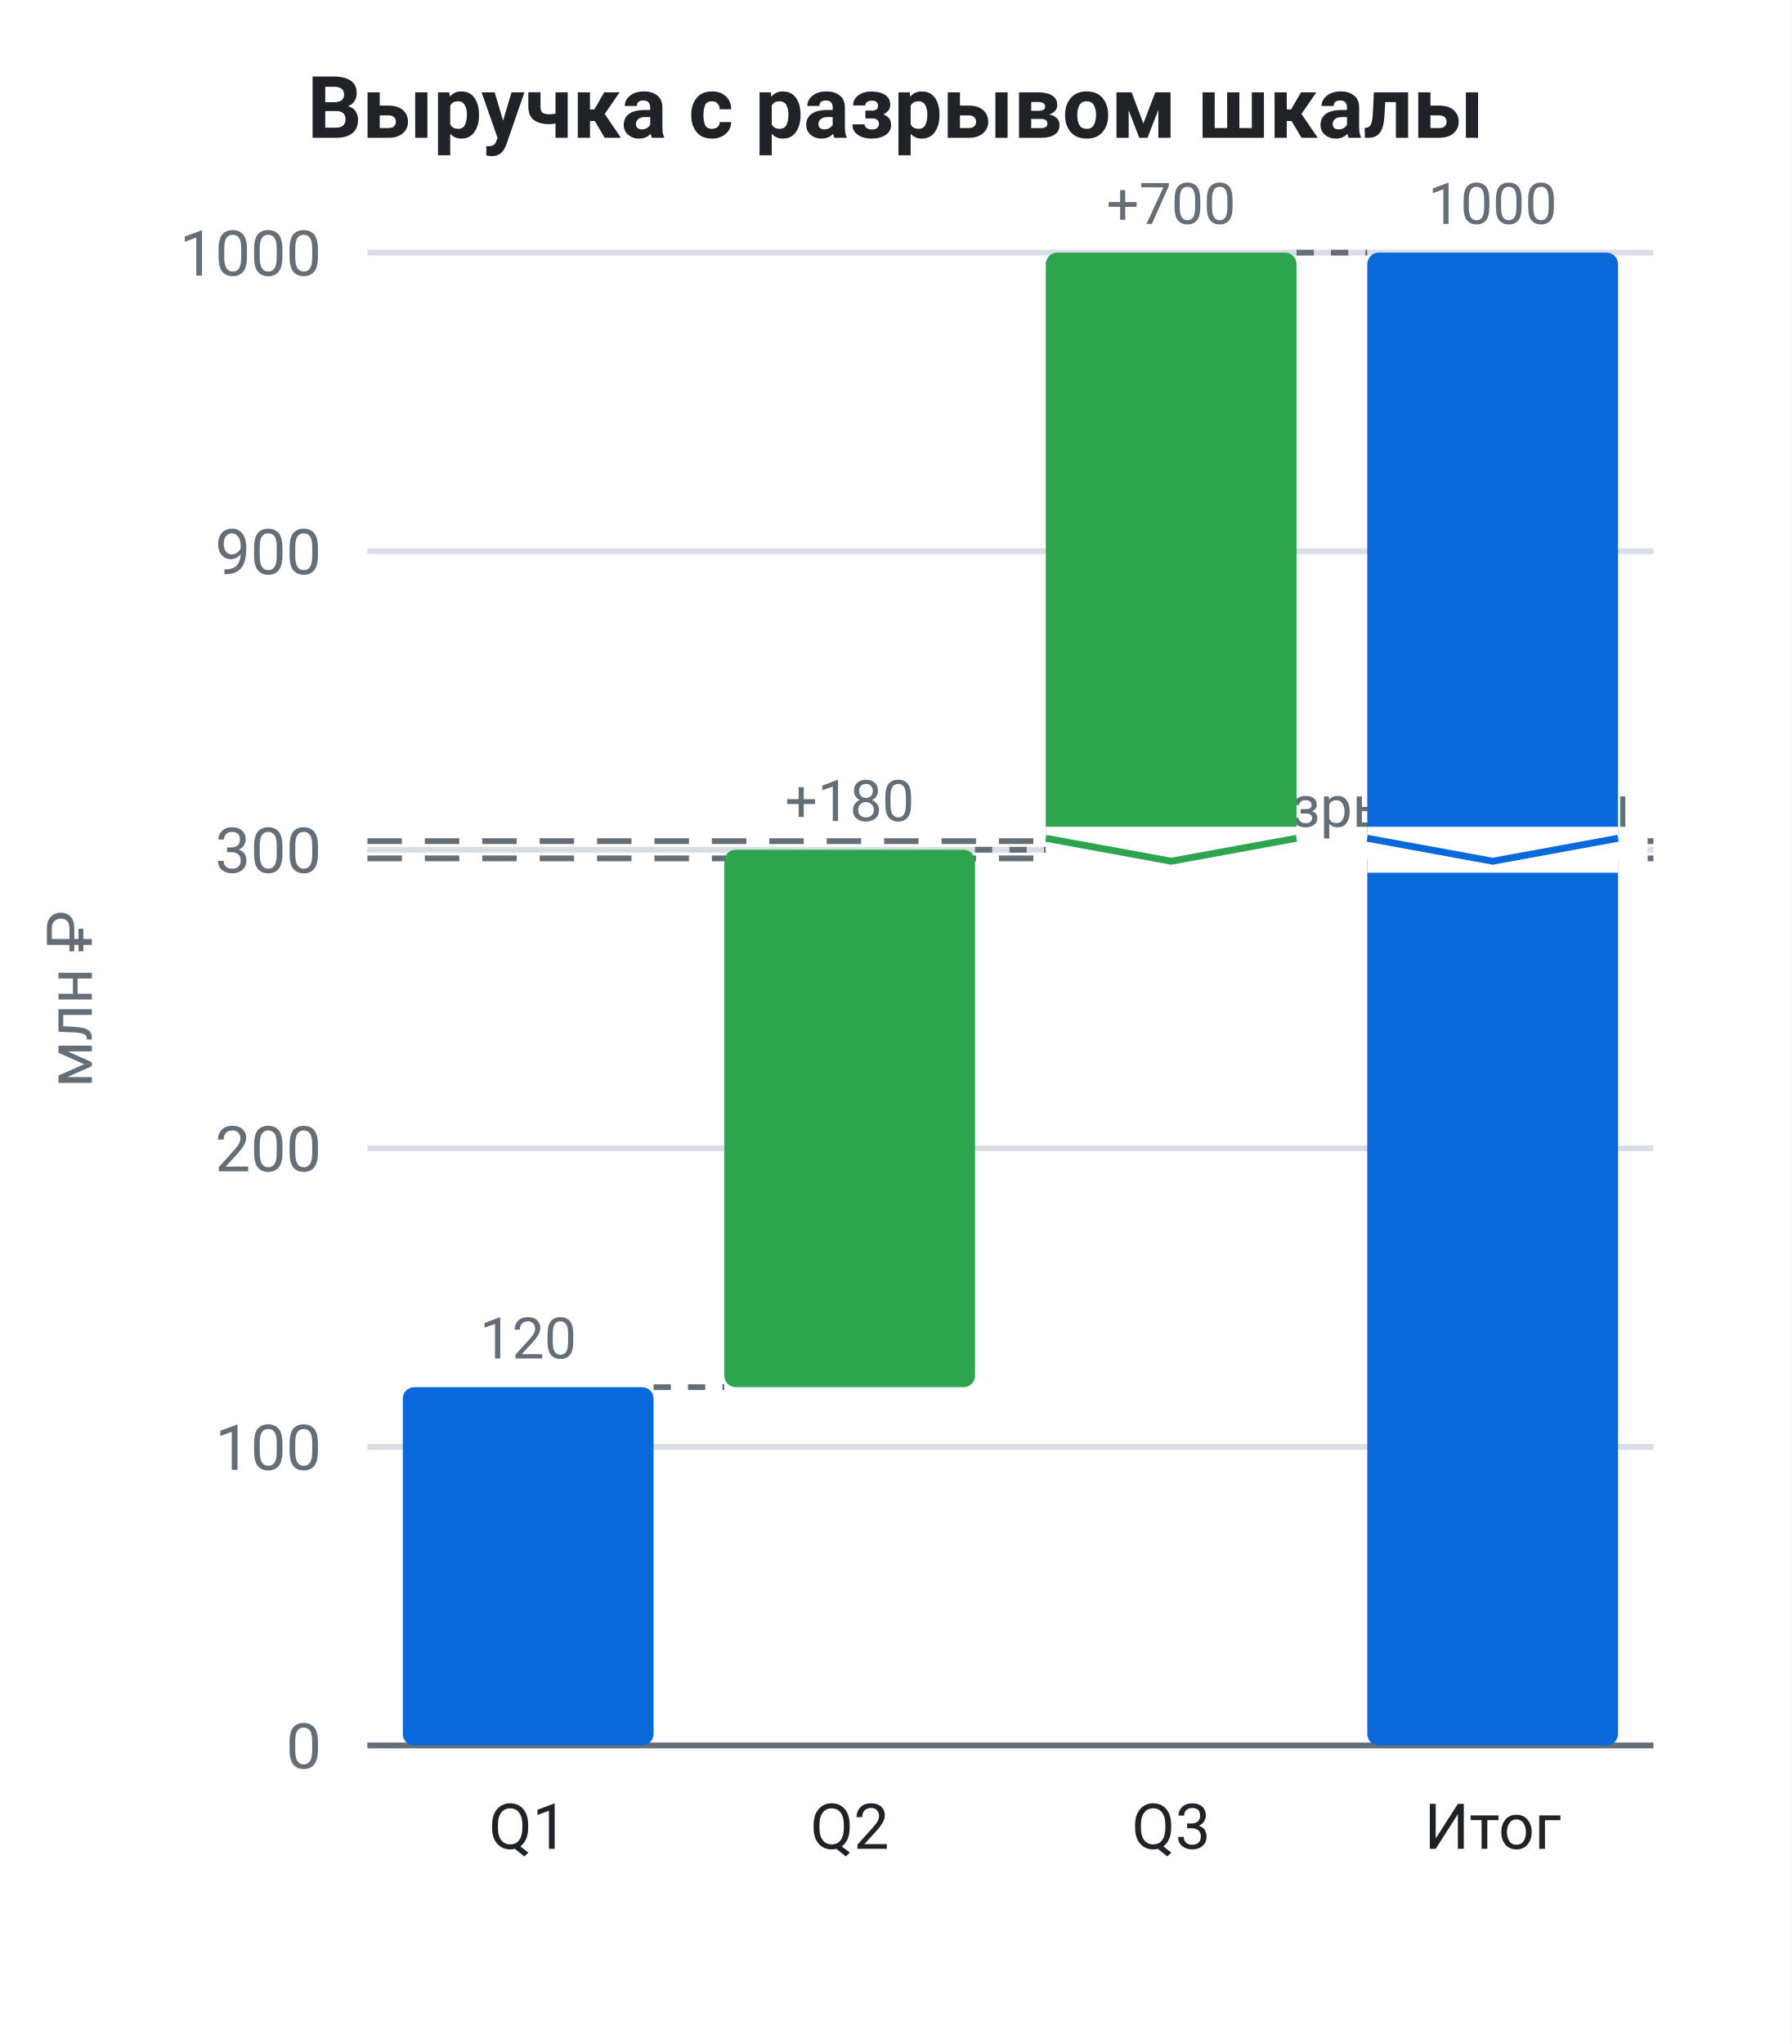
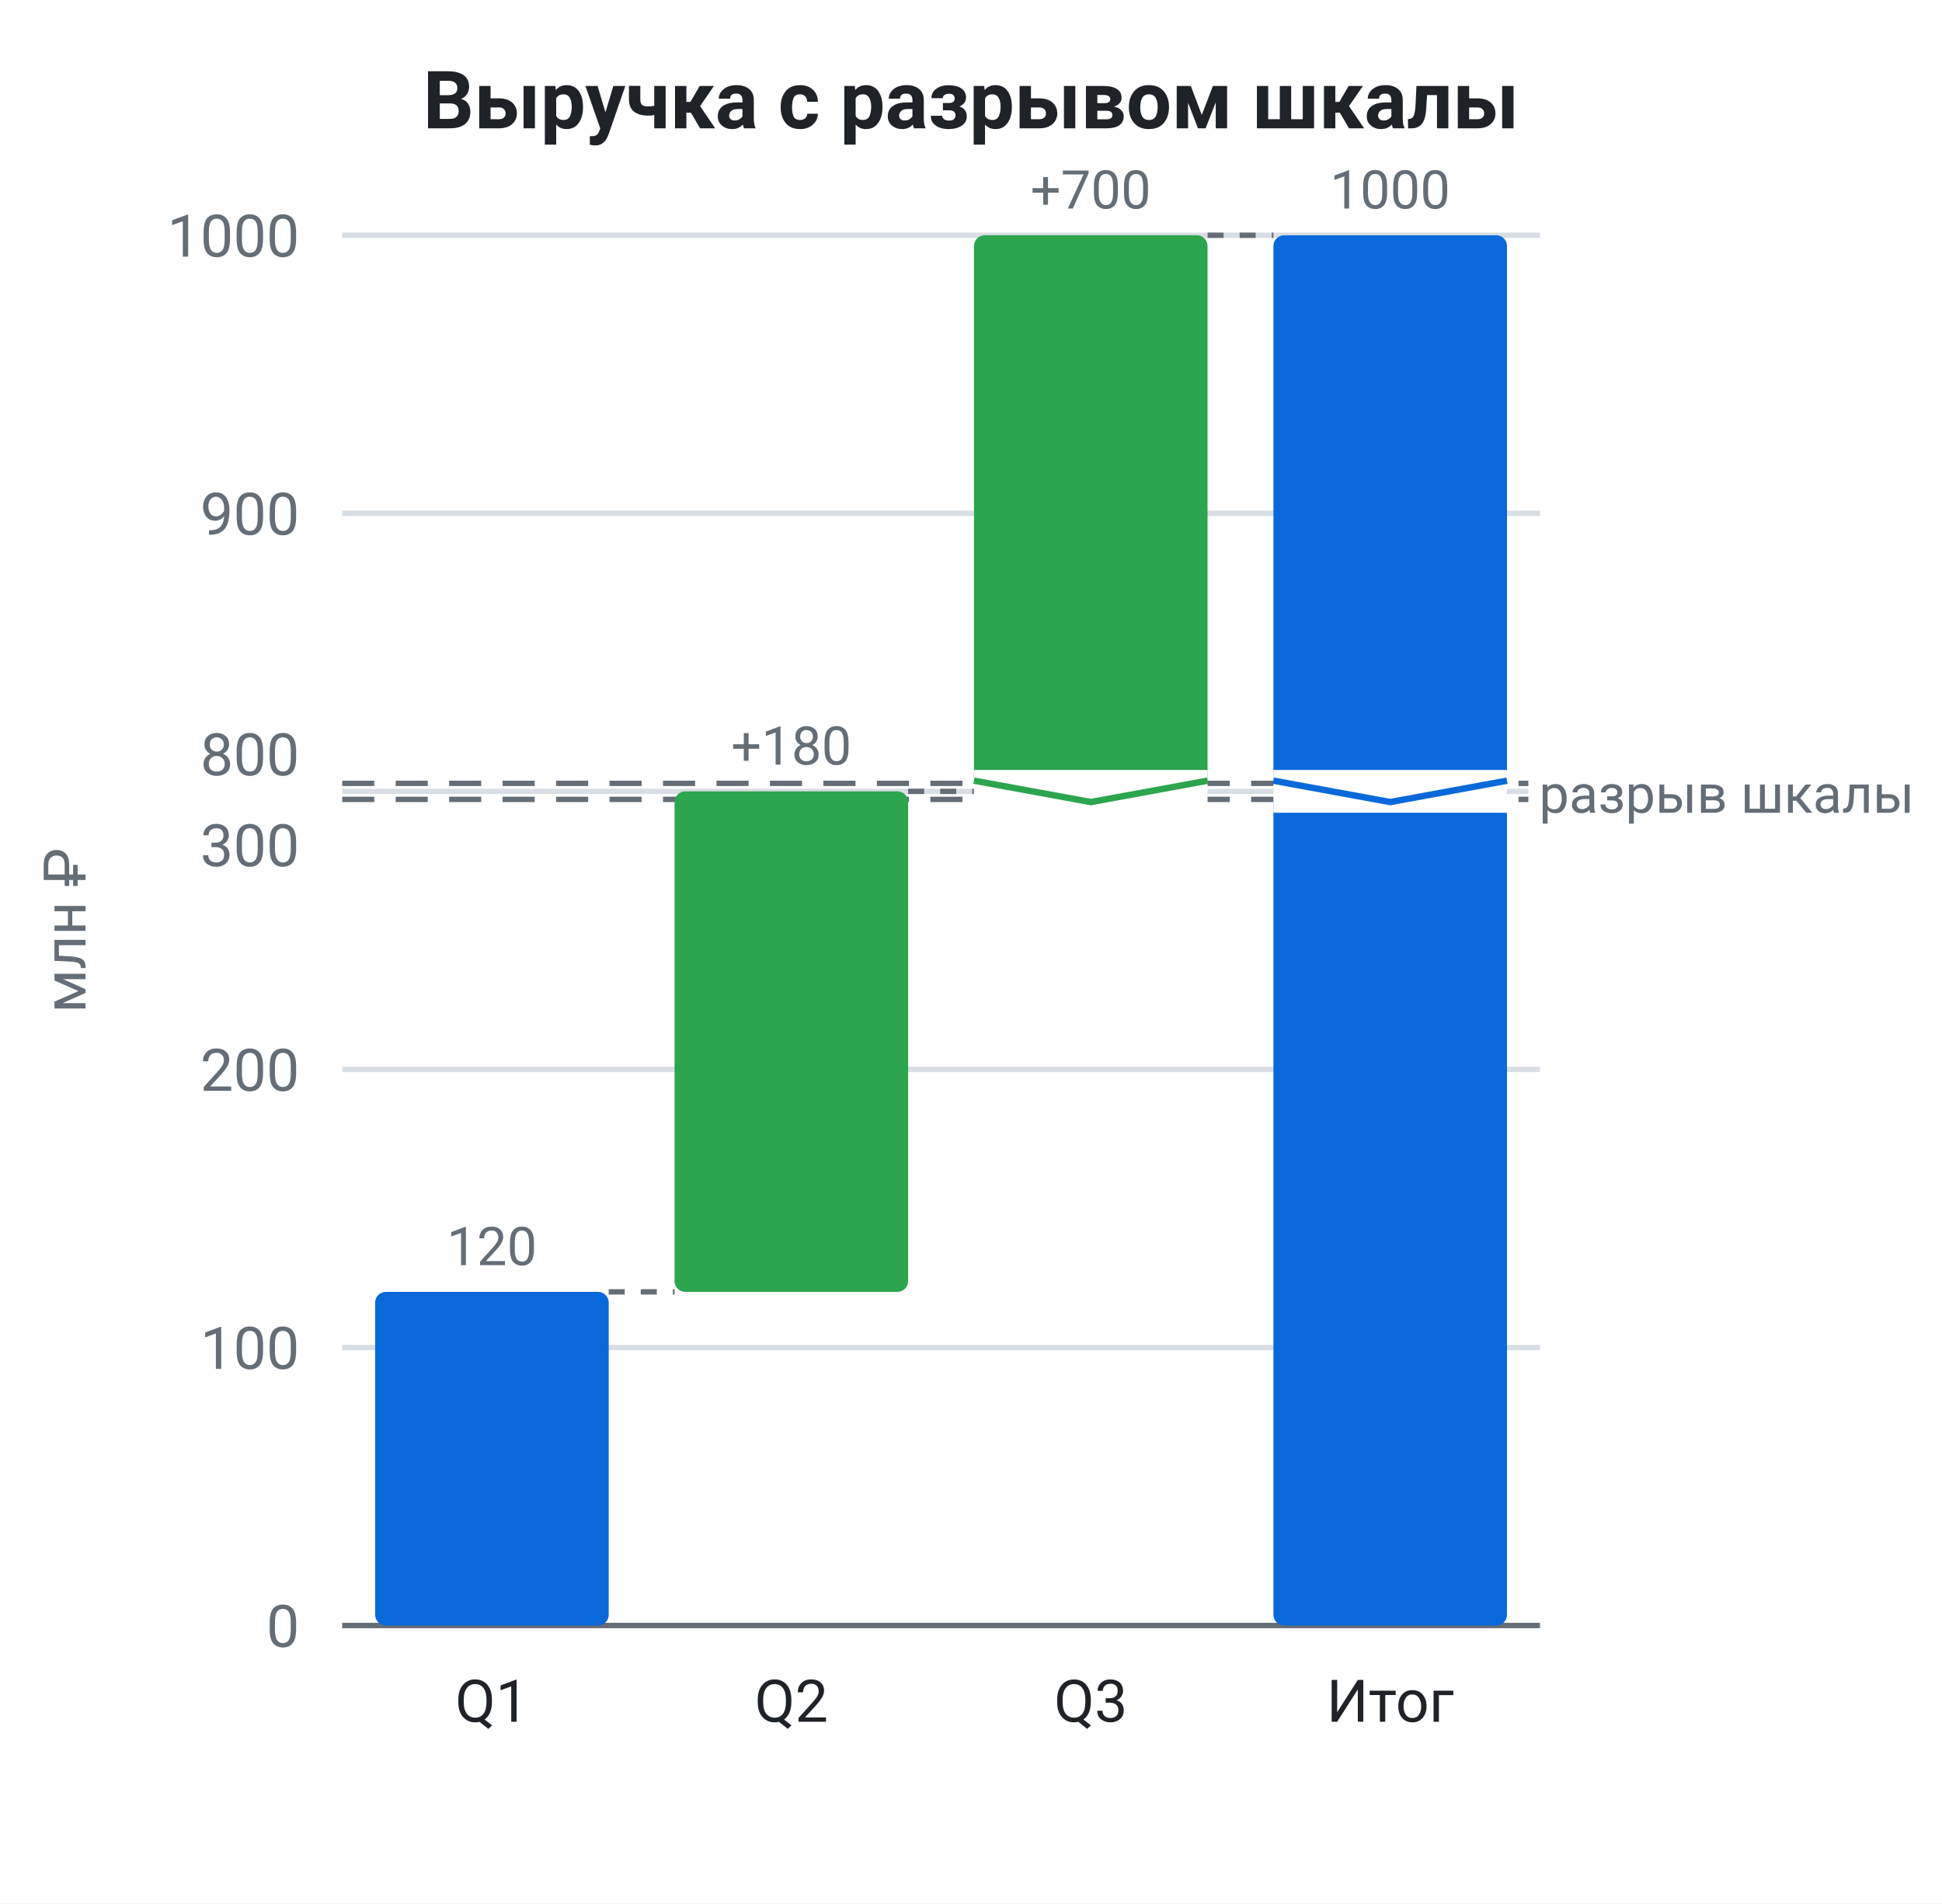
- <svg xmlns="http://www.w3.org/2000/svg" viewBox="0 0 312 356" width="312" height="356" role="img" font-family="system-ui, -apple-system, &quot;Segoe UI&quot;, Roboto, sans-serif">
-   <rect x="0" y="0" width="312" height="356" fill="#ffffff" />
-   <text x="156" y="24" fill="#1f2328" font-size="15" text-anchor="middle" font-weight="600">Выручка с разрывом шкалы</text>
+ <svg xmlns="http://www.w3.org/2000/svg" viewBox="0 0 363.2 356" width="363.2" height="356" role="img" font-family="system-ui, -apple-system, &quot;Segoe UI&quot;, Roboto, sans-serif">
+   <rect x="0" y="0" width="363.2" height="356" fill="#ffffff" />
+   <text x="181.6" y="24" fill="#1f2328" font-size="15" text-anchor="middle" font-weight="600">Выручка с разрывом шкалы</text>
  <line x1="64" y1="304" x2="288" y2="304" stroke="#d8dee4" stroke-width="1" />
  <text x="56" y="308" fill="#656d76" font-size="11" text-anchor="end">0</text>
  <line x1="64" y1="252" x2="288" y2="252" stroke="#d8dee4" stroke-width="1" />
  <text x="56" y="256" fill="#656d76" font-size="11" text-anchor="end">100</text>
  <line x1="64" y1="200" x2="288" y2="200" stroke="#d8dee4" stroke-width="1" />
  <text x="56" y="204" fill="#656d76" font-size="11" text-anchor="end">200</text>
  <line x1="64" y1="148" x2="288" y2="148" stroke="#d8dee4" stroke-width="1" />
  <text x="56" y="152" fill="#656d76" font-size="11" text-anchor="end">300</text>
  <line x1="64" y1="96" x2="288" y2="96" stroke="#d8dee4" stroke-width="1" />
  <text x="56" y="100" fill="#656d76" font-size="11" text-anchor="end">900</text>
  <line x1="64" y1="44" x2="288" y2="44" stroke="#d8dee4" stroke-width="1" />
  <text x="56" y="48" fill="#656d76" font-size="11" text-anchor="end">1000</text>
+   <rect x="35.52" y="130.15" width="24.48" height="35.7" fill="#ffffff" data-break-gap="1" />
+   <text x="56" y="162" fill="#656d76" font-size="11" text-anchor="end" data-break-edge="after">300</text>
+   <text x="56" y="145" fill="#656d76" font-size="11" text-anchor="end" data-break-edge="before">800</text>
  <text x="16" y="174" fill="#656d76" font-size="11" text-anchor="middle" transform="rotate(-90 16 174)">млн ₽</text>
  <line x1="64" y1="304" x2="288" y2="304" stroke="#656d76" stroke-width="1" />
  <line x1="64" y1="146.5" x2="288" y2="146.5" stroke="#656d76" stroke-width="1" stroke-dasharray="6 4" />
  <line x1="64" y1="149.5" x2="288" y2="149.5" stroke="#656d76" stroke-width="1" stroke-dasharray="6 4" />
-   <rect x="218.8" y="140.5" width="68.2" height="15" fill="#ffffff" data-break-gap="1" />
-   <text x="284" y="144" fill="#656d76" font-size="10" text-anchor="end">разрыв шкалы</text>
+   <rect x="285.84" y="140.5" width="66.2" height="15" fill="#ffffff" data-break-gap="1" />
+   <text x="287.84" y="152" fill="#656d76" font-size="10" text-anchor="start" data-break-label="1">разрыв шкалы</text>
  <line x1="113.84" y1="241.6" x2="126.16" y2="241.6" stroke="#656d76" stroke-width="1" stroke-dasharray="3 3" data-connector="1" />
  <line x1="169.84" y1="148" x2="182.16" y2="148" stroke="#656d76" stroke-width="1" stroke-dasharray="3 3" data-connector="1" />
  <line x1="225.84" y1="44" x2="238.16" y2="44" stroke="#656d76" stroke-width="1" stroke-dasharray="3 3" data-connector="1" />
  <rect x="70.16" y="241.6" width="43.68" height="62.4" fill="#0969da" rx="2" data-bar="0-0" />
  <text x="92" y="236.6" fill="#656d76" font-size="10" text-anchor="middle">120</text>
  <text x="92" y="322" fill="#1f2328" font-size="11" text-anchor="middle">Q1</text>
  <rect x="126.16" y="148" width="43.68" height="93.6" fill="#2da44e" rx="2" data-bar="0-1" />
  <text x="148" y="143" fill="#656d76" font-size="10" text-anchor="middle">+180</text>
  <text x="148" y="322" fill="#1f2328" font-size="11" text-anchor="middle">Q2</text>
  <rect x="182.16" y="44" width="43.68" height="104" fill="#2da44e" rx="2" data-bar="0-2" />
  <rect x="182.16" y="144" width="43.68" height="8" fill="#ffffff" data-break-gap="1" />
  <path d="M182.16 146 L204 150 L225.84 146" fill="none" stroke="#2da44e" stroke-width="1.2" data-break-zigzag="1" />
  <text x="204" y="39" fill="#656d76" font-size="10" text-anchor="middle">+700</text>
  <text x="204" y="322" fill="#1f2328" font-size="11" text-anchor="middle">Q3</text>
  <rect x="238.16" y="148" width="43.68" height="156" fill="#0969da" rx="2" data-bar="0-3" />
  <rect x="238.16" y="44" width="43.68" height="104" fill="#0969da" rx="2" data-bar="0-3" />
  <rect x="238.16" y="144" width="43.68" height="8" fill="#ffffff" data-break-gap="1" />
  <path d="M238.16 146 L260 150 L281.84 146" fill="none" stroke="#0969da" stroke-width="1.2" data-break-zigzag="1" />
  <text x="260" y="39" fill="#656d76" font-size="10" text-anchor="middle">1000</text>
  <text x="260" y="322" fill="#1f2328" font-size="11" text-anchor="middle">Итог</text>
</svg>
